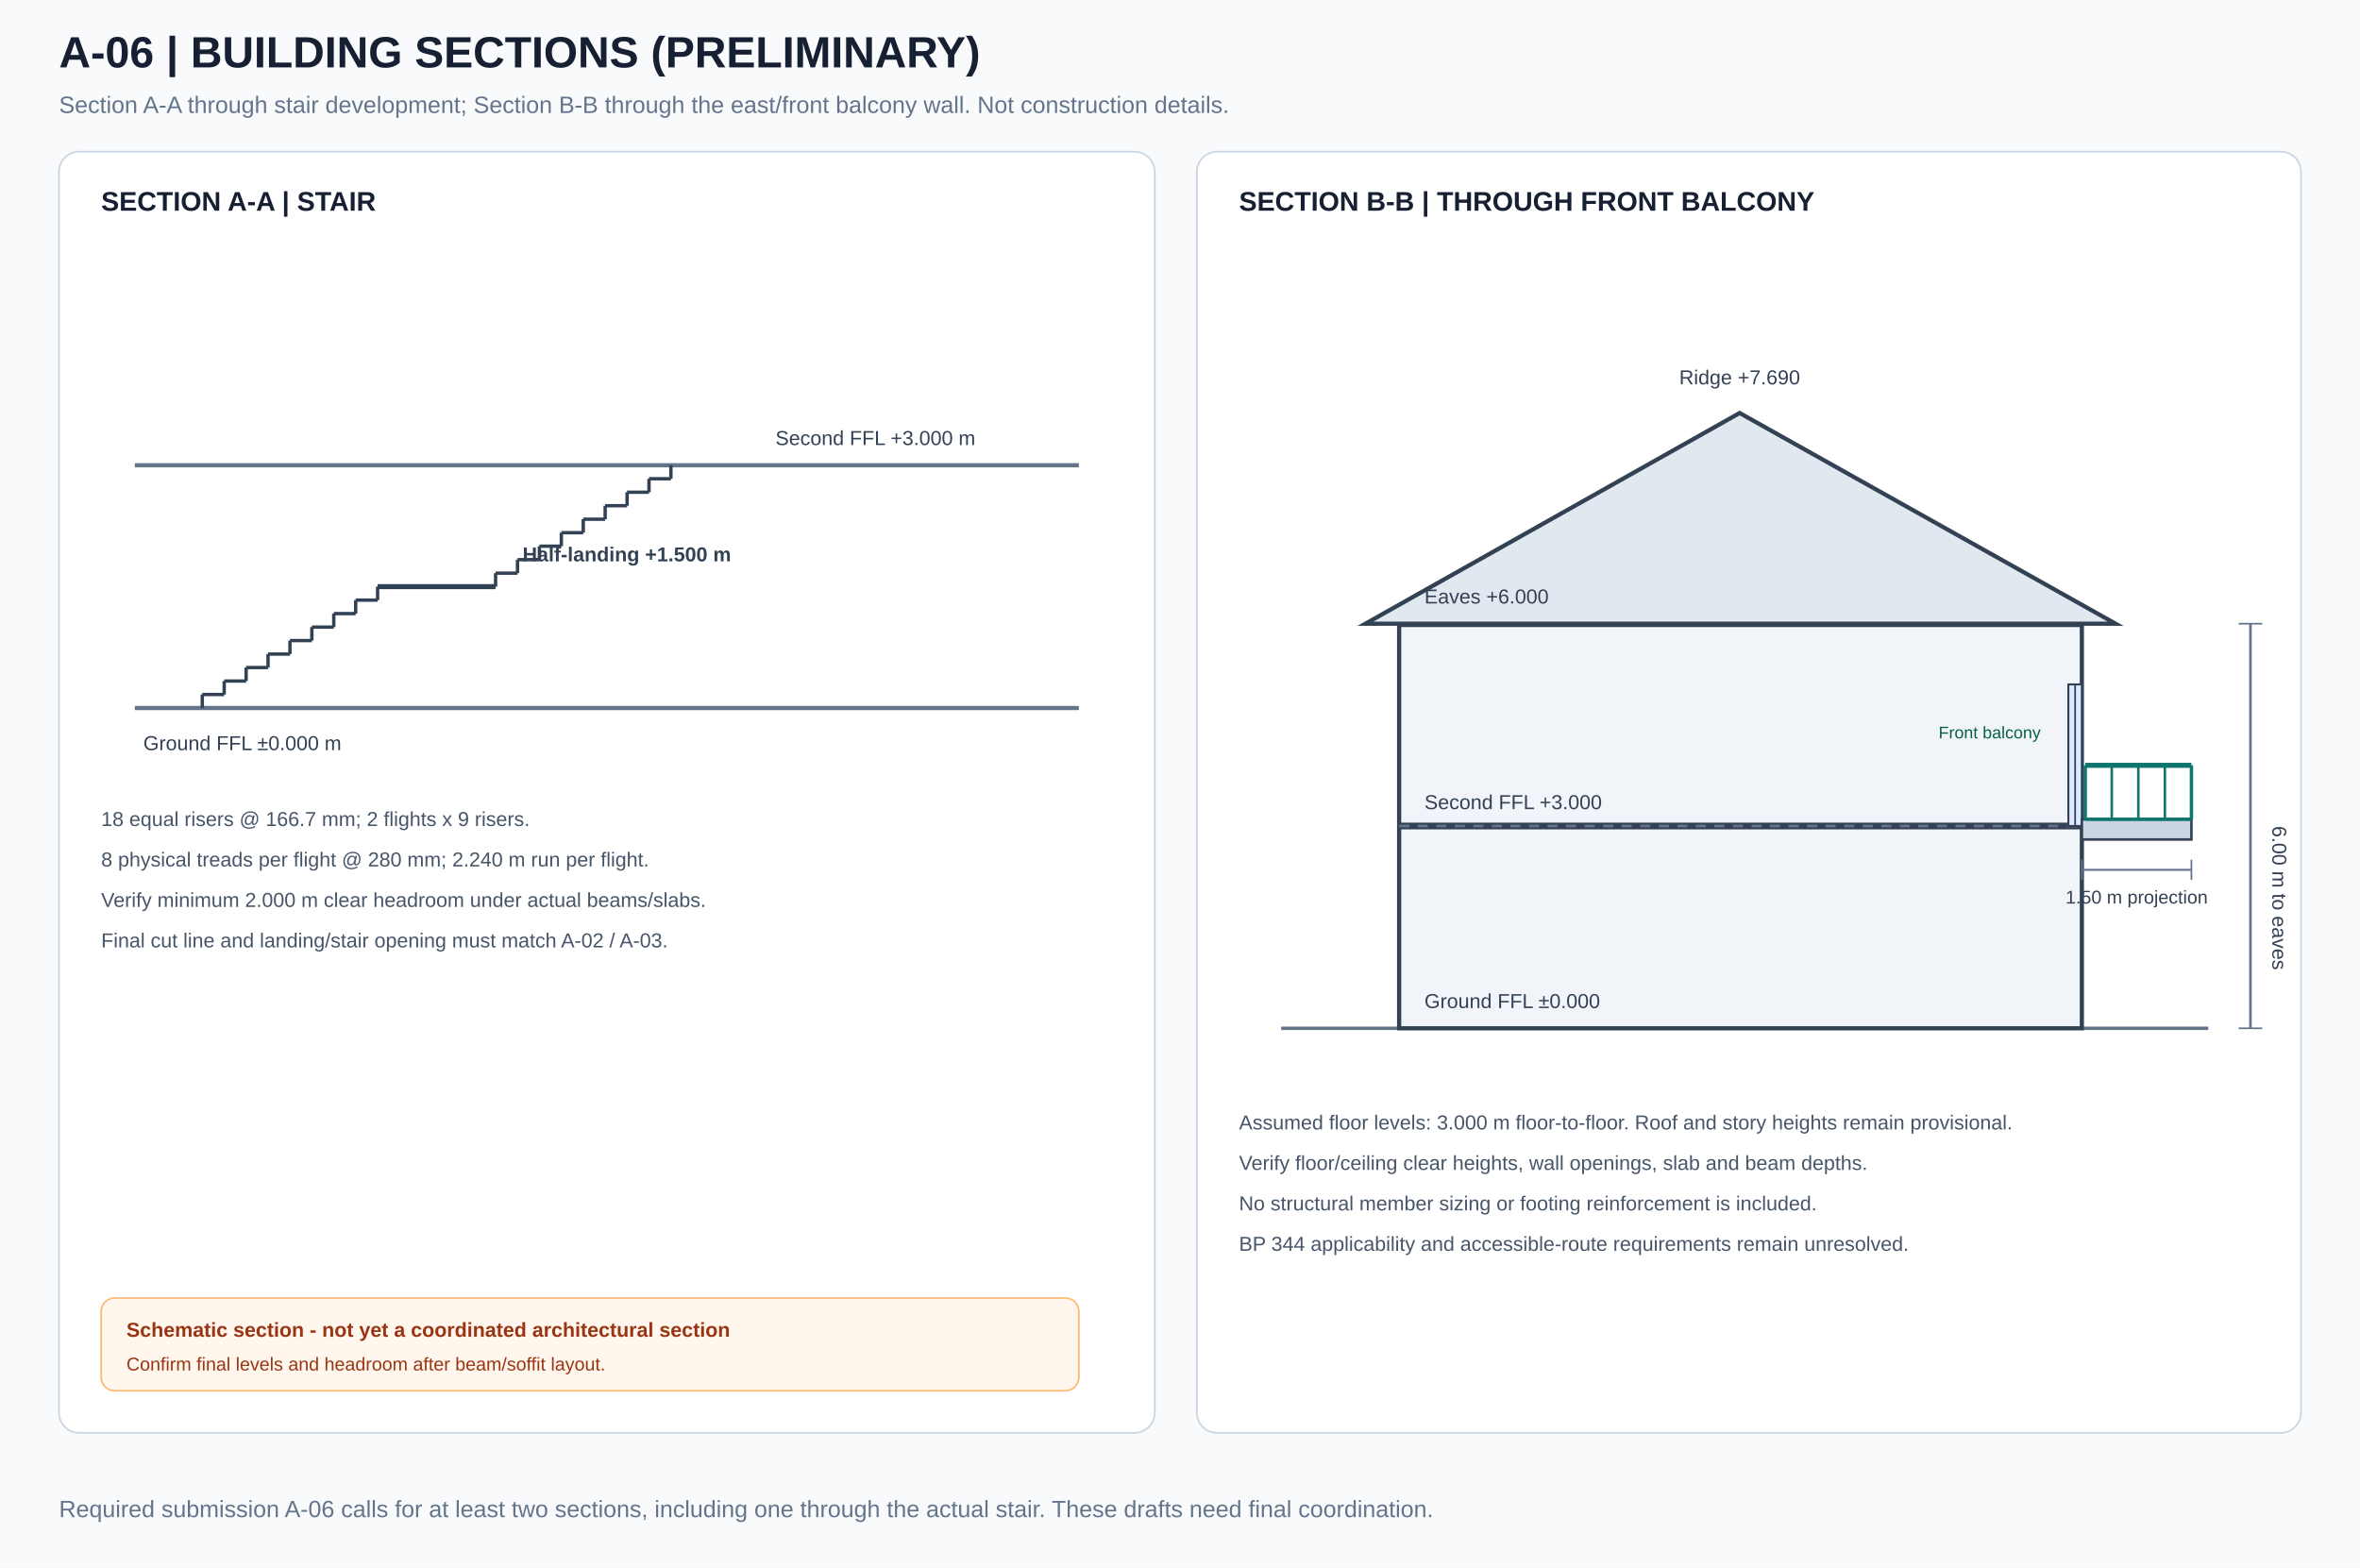
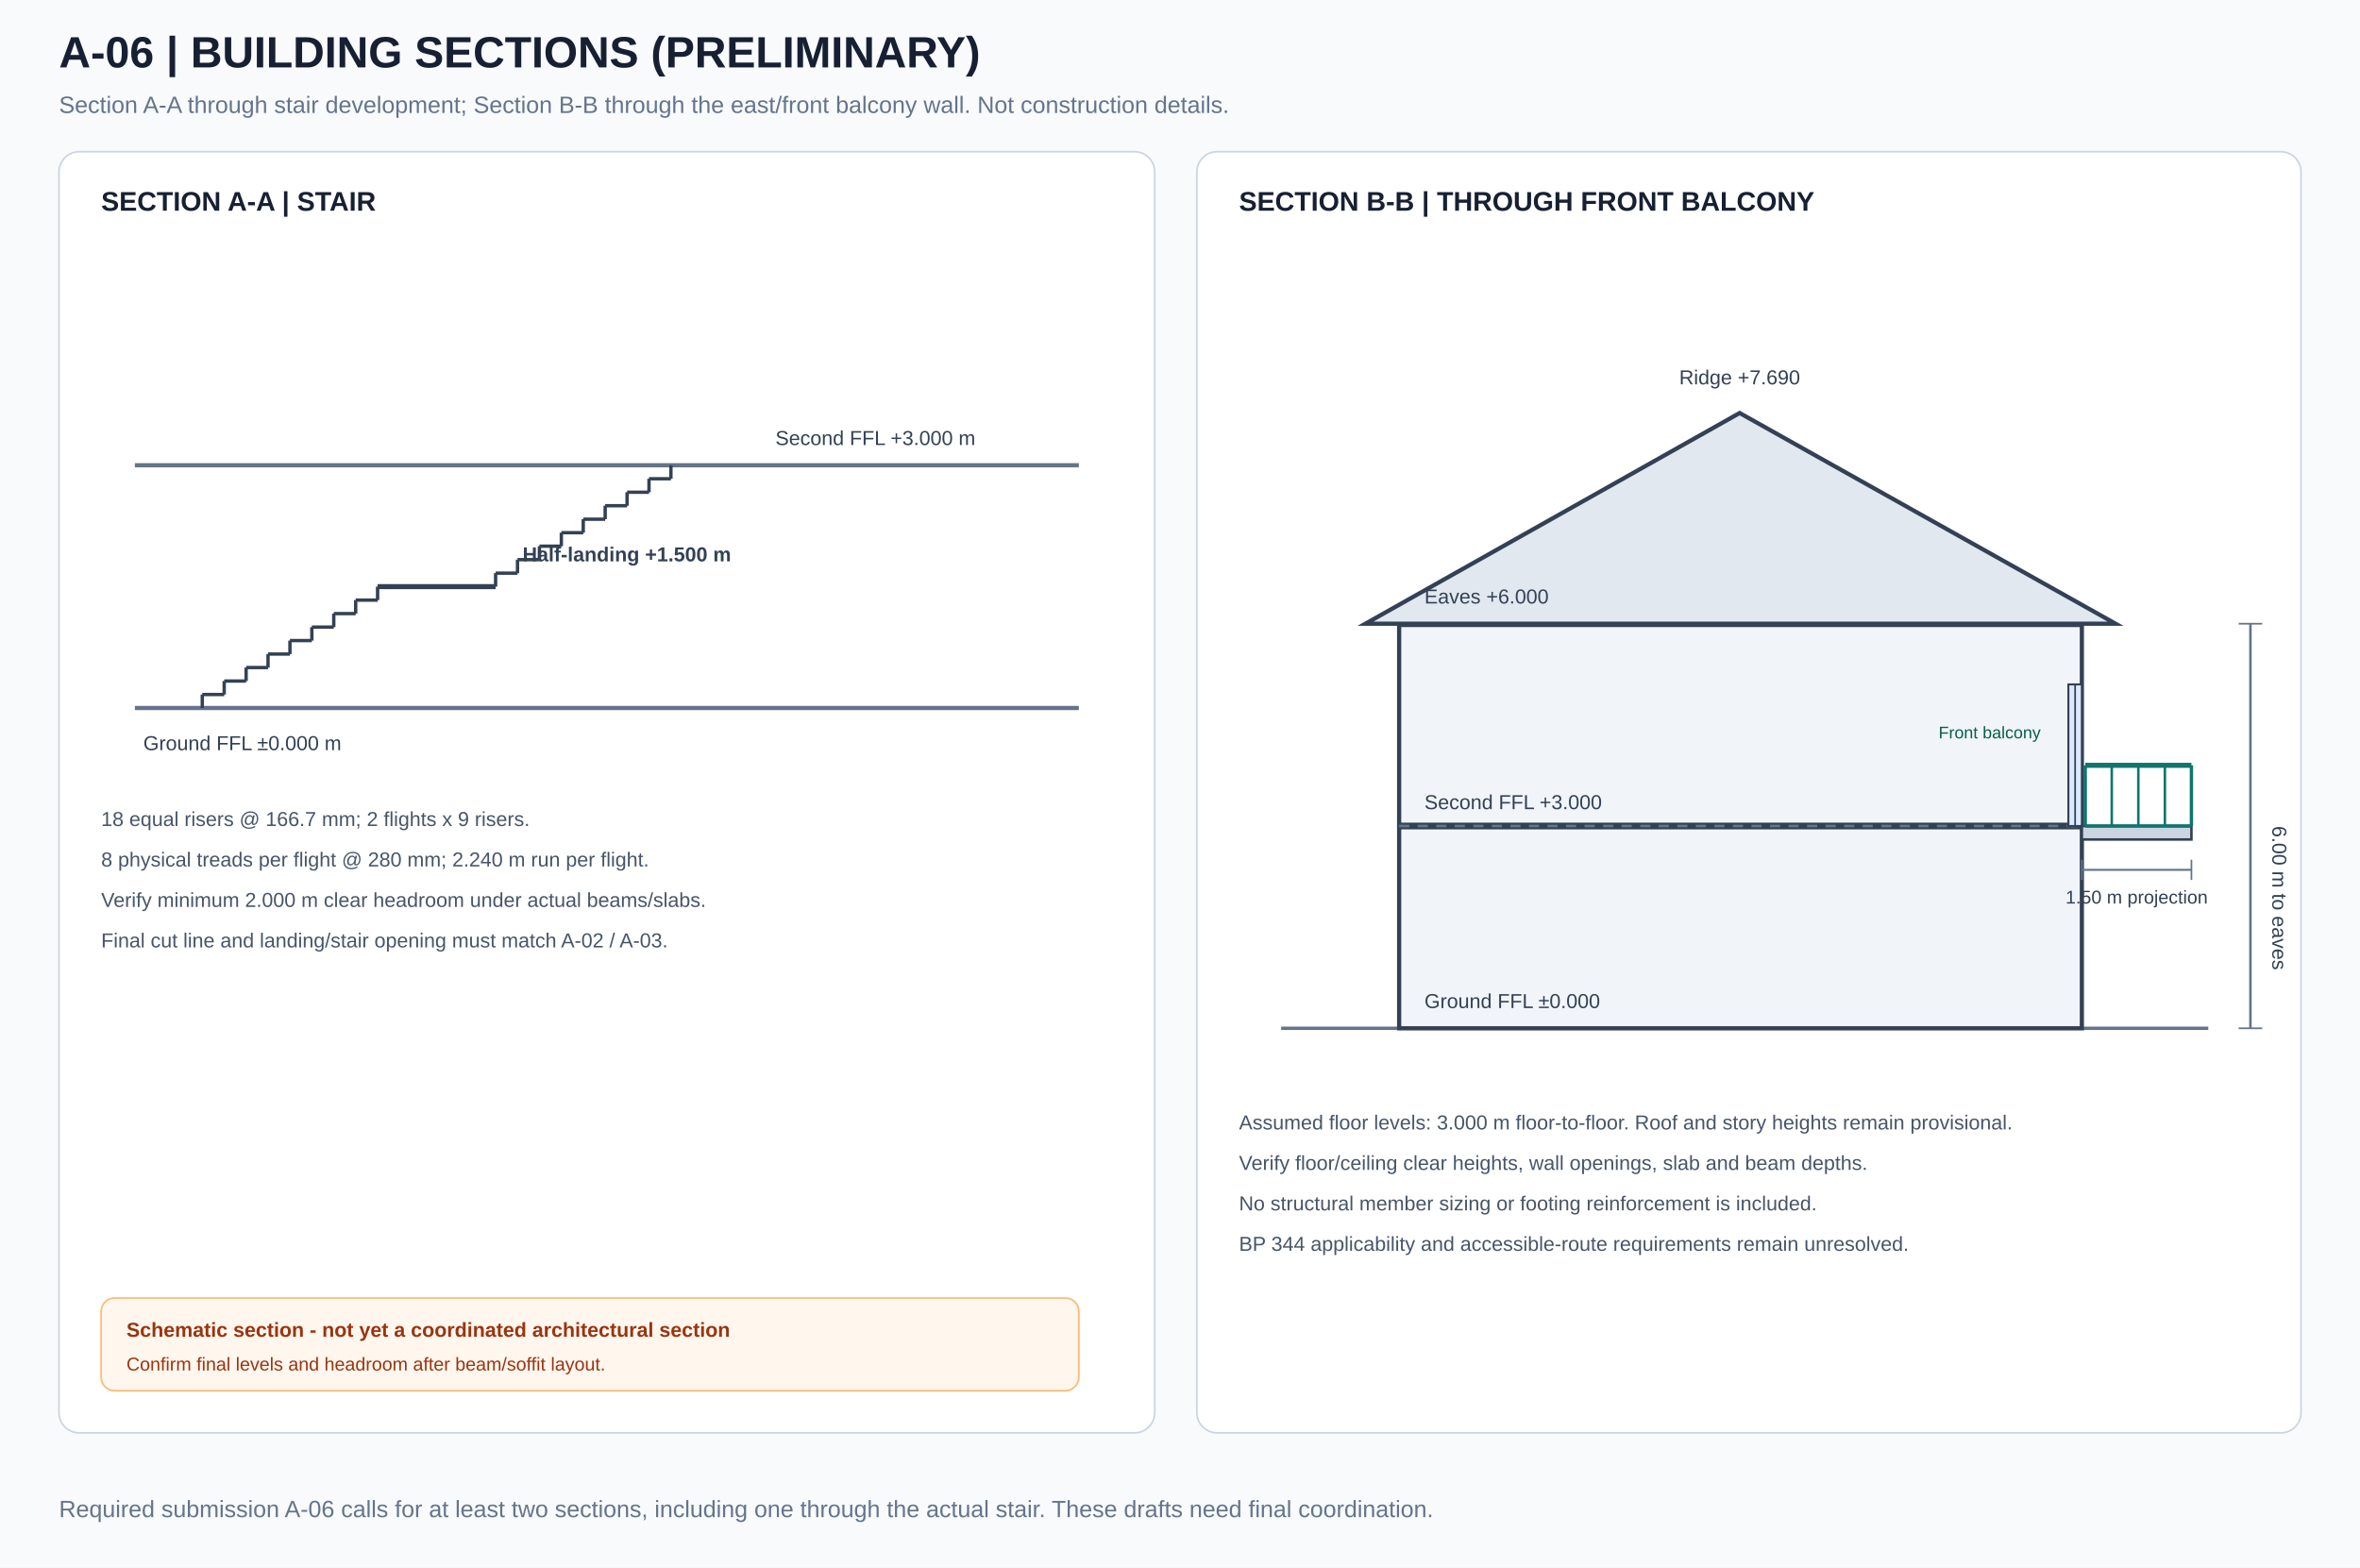
<svg xmlns="http://www.w3.org/2000/svg" data-front-facade="east" data-balcony-width-m="3.00" data-balcony-projection-m="1.50" data-balcony-offset-m="0.20" width="1400" height="930" viewBox="0 0 1400 930" role="img" aria-labelledby="title desc">
  <style>text{font-family:Arial,Helvetica,sans-serif}.title{font-size:26px;font-weight:700;fill:#172033}.sub{font-size:14px;fill:#64748b}.head{font-size:16px;font-weight:700;fill:#172033}.note{font-size:12px;fill:#475569}</style>
  <rect width="1400" height="930" fill="#f8fafc" />
  <text class="title" x="35" y="40">A-06 | BUILDING SECTIONS (PRELIMINARY)</text>
  <text class="sub" x="35" y="67">Section A-A through stair development; Section B-B through the east/front balcony wall. Not construction details.</text>
  <rect x="35" y="90" width="650" height="760" rx="12" fill="#ffffff" stroke="#cbd5e1" />
  <text class="head" x="60" y="125">SECTION A-A | STAIR</text>
  <line x1="80" y1="420" x2="640" y2="420" stroke="#64748b" stroke-width="2.5" />
  <line x1="80" y1="276" x2="640" y2="276" stroke="#64748b" stroke-width="2.5" />
  <line x1="120" y1="420" x2="120" y2="412" stroke="#334155" stroke-width="2" />
  <line x1="120" y1="412" x2="133" y2="412" stroke="#334155" stroke-width="2" />
  <line x1="133" y1="412" x2="133" y2="404" stroke="#334155" stroke-width="2" />
  <line x1="133" y1="404" x2="146" y2="404" stroke="#334155" stroke-width="2" />
  <line x1="146" y1="404" x2="146" y2="396" stroke="#334155" stroke-width="2" />
  <line x1="146" y1="396" x2="159" y2="396" stroke="#334155" stroke-width="2" />
  <line x1="159" y1="396" x2="159" y2="388" stroke="#334155" stroke-width="2" />
  <line x1="159" y1="388" x2="172" y2="388" stroke="#334155" stroke-width="2" />
  <line x1="172" y1="388" x2="172" y2="380" stroke="#334155" stroke-width="2" />
  <line x1="172" y1="380" x2="185" y2="380" stroke="#334155" stroke-width="2" />
  <line x1="185" y1="380" x2="185" y2="372" stroke="#334155" stroke-width="2" />
  <line x1="185" y1="372" x2="198" y2="372" stroke="#334155" stroke-width="2" />
  <line x1="198" y1="372" x2="198" y2="364" stroke="#334155" stroke-width="2" />
  <line x1="198" y1="364" x2="211" y2="364" stroke="#334155" stroke-width="2" />
  <line x1="211" y1="364" x2="211" y2="356" stroke="#334155" stroke-width="2" />
  <line x1="211" y1="356" x2="224" y2="356" stroke="#334155" stroke-width="2" />
  <line x1="224" y1="356" x2="224" y2="348" stroke="#334155" stroke-width="2" />
  <line x1="224" y1="348" x2="294" y2="348" stroke="#334155" stroke-width="3" />
  <line x1="294" y1="348" x2="294" y2="340" stroke="#334155" stroke-width="2" />
  <line x1="294" y1="340" x2="307" y2="340" stroke="#334155" stroke-width="2" />
  <line x1="307" y1="340" x2="307" y2="332" stroke="#334155" stroke-width="2" />
  <line x1="307" y1="332" x2="320" y2="332" stroke="#334155" stroke-width="2" />
  <line x1="320" y1="332" x2="320" y2="324" stroke="#334155" stroke-width="2" />
  <line x1="320" y1="324" x2="333" y2="324" stroke="#334155" stroke-width="2" />
  <line x1="333" y1="324" x2="333" y2="316" stroke="#334155" stroke-width="2" />
  <line x1="333" y1="316" x2="346" y2="316" stroke="#334155" stroke-width="2" />
  <line x1="346" y1="316" x2="346" y2="308" stroke="#334155" stroke-width="2" />
  <line x1="346" y1="308" x2="359" y2="308" stroke="#334155" stroke-width="2" />
  <line x1="359" y1="308" x2="359" y2="300" stroke="#334155" stroke-width="2" />
  <line x1="359" y1="300" x2="372" y2="300" stroke="#334155" stroke-width="2" />
  <line x1="372" y1="300" x2="372" y2="292" stroke="#334155" stroke-width="2" />
  <line x1="372" y1="292" x2="385" y2="292" stroke="#334155" stroke-width="2" />
  <line x1="385" y1="292" x2="385" y2="284" stroke="#334155" stroke-width="2" />
  <line x1="385" y1="284" x2="398" y2="284" stroke="#334155" stroke-width="2" />
  <line x1="398" y1="284" x2="398" y2="276" stroke="#334155" stroke-width="2" />
  <text x="85" y="445" font-size="12" fill="#334155">Ground FFL ±0.000 m</text>
  <text x="460" y="264" font-size="12" fill="#334155">Second FFL +3.000 m</text>
  <text x="310" y="333" font-size="12" font-weight="700" fill="#334155">Half-landing +1.500 m</text>
  <text class="note" x="60" y="490">18 equal risers @ 166.7 mm; 2 flights x 9 risers.</text>
  <text class="note" x="60" y="514">8 physical treads per flight @ 280 mm; 2.240 m run per flight.</text>
  <text class="note" x="60" y="538">Verify minimum 2.000 m clear headroom under actual beams/slabs.</text>
  <text class="note" x="60" y="562">Final cut line and landing/stair opening must match A-02 / A-03.</text>
  <rect x="710" y="90" width="655" height="760" rx="12" fill="#ffffff" stroke="#cbd5e1" />
  <text class="head" x="735" y="125">SECTION B-B | THROUGH FRONT BALCONY</text>
  <line x1="760" y1="610" x2="1310" y2="610" stroke="#64748b" stroke-width="2" />
  <rect x="830" y="370" width="405" height="240" fill="#f1f5f9" stroke="#334155" stroke-width="2.5" />
  <line x1="830" y1="490" x2="1235" y2="490" stroke="#334155" stroke-width="4" />
  <line x1="830" y1="370" x2="1235" y2="370" stroke="#334155" stroke-width="4" />
  <path d="M810 370 L1032 245 L1255 370 Z" fill="#e2e8f0" stroke="#334155" stroke-width="2.5" />
  <line x1="830" y1="490" x2="1235" y2="490" stroke="#64748b" stroke-width="1.5" stroke-dasharray="6 5" />
  <text x="845" y="598" font-size="12" fill="#334155">Ground FFL ±0.000</text>
  <text x="845" y="480" font-size="12" fill="#334155">Second FFL +3.000</text>
-   <g id="front-balcony-section">
+   <g id="front-balcony-section" data-span-m="3.00" data-projection-m="1.50">
    <rect x="1227" y="406" width="8" height="84" fill="#dbeafe" stroke="#334155" stroke-width="1.2" />
    <line x1="1231" y1="406" x2="1231" y2="490" stroke="#334155" stroke-width="1" />
-     <rect x="1235" y="486" width="65" height="12" fill="#cbd5e1" stroke="#334155" stroke-width="1.5" />
+     <rect x="1235" y="490" width="65" height="8" fill="#cbd5e1" stroke="#334155" stroke-width="1.5" />
    <line x1="1237" y1="454" x2="1300" y2="454" stroke="#0f766e" stroke-width="3" />
-     <line x1="1237" y1="454" x2="1237" y2="486" stroke="#0f766e" stroke-width="2" />
-     <line x1="1252.75" y1="454" x2="1252.75" y2="486" stroke="#0f766e" stroke-width="1.5" />
-     <line x1="1268.5" y1="454" x2="1268.5" y2="486" stroke="#0f766e" stroke-width="1.5" />
-     <line x1="1284.25" y1="454" x2="1284.25" y2="486" stroke="#0f766e" stroke-width="1.5" />
-     <line x1="1300" y1="454" x2="1300" y2="486" stroke="#0f766e" stroke-width="2" />
-     <line x1="1237" y1="486" x2="1300" y2="486" stroke="#0f766e" stroke-width="2" />
+     <line x1="1237" y1="454" x2="1237" y2="490" stroke="#0f766e" stroke-width="2" />
+     <line x1="1252.75" y1="454" x2="1252.75" y2="490" stroke="#0f766e" stroke-width="1.5" />
+     <line x1="1268.5" y1="454" x2="1268.5" y2="490" stroke="#0f766e" stroke-width="1.5" />
+     <line x1="1284.25" y1="454" x2="1284.25" y2="490" stroke="#0f766e" stroke-width="1.5" />
+     <line x1="1300" y1="454" x2="1300" y2="490" stroke="#0f766e" stroke-width="2" />
+     <line x1="1237" y1="490" x2="1300" y2="490" stroke="#0f766e" stroke-width="2" />
    <line x1="1235" y1="516" x2="1300" y2="516" stroke="#64748b" stroke-width="1.2" />
    <line x1="1235" y1="510" x2="1235" y2="522" stroke="#64748b" />
    <line x1="1300" y1="510" x2="1300" y2="522" stroke="#64748b" />
    <text x="1267.5" y="536" text-anchor="middle" font-size="11" fill="#334155">1.50 m projection</text>
    <text x="1150" y="438" font-size="10" fill="#065f46">Front balcony</text>
  </g>
  <text x="845" y="358" font-size="12" fill="#334155">Eaves +6.000</text>
  <text x="1032" y="228" text-anchor="middle" font-size="12" fill="#334155">Ridge +7.690</text>
  <line x1="1335" y1="610" x2="1335" y2="370" stroke="#64748b" stroke-width="1.5" />
  <line x1="1328" y1="610" x2="1342" y2="610" stroke="#64748b" />
  <line x1="1328" y1="370" x2="1342" y2="370" stroke="#64748b" />
  <text x="1348" y="490" font-size="12" fill="#334155" transform="rotate(90 1348 490)">6.00 m to eaves</text>
  <text class="note" x="735" y="670">Assumed floor levels: 3.000 m floor-to-floor. Roof and story heights remain provisional.</text>
  <text class="note" x="735" y="694">Verify floor/ceiling clear heights, wall openings, slab and beam depths.</text>
  <text class="note" x="735" y="718">No structural member sizing or footing reinforcement is included.</text>
  <text class="note" x="735" y="742">BP 344 applicability and accessible-route requirements remain unresolved.</text>
  <rect x="60" y="770" width="580" height="55" rx="8" fill="#fff7ed" stroke="#fdba74" />
  <text x="75" y="793" font-size="12" font-weight="700" fill="#9a3412">Schematic section - not yet a coordinated architectural section</text>
  <text x="75" y="813" font-size="11" fill="#9a3412">Confirm final levels and headroom after beam/soffit layout.</text>
  <text class="sub" x="35" y="900">Required submission A-06 calls for at least two sections, including one through the actual stair. These drafts need final coordination.</text>
</svg>
